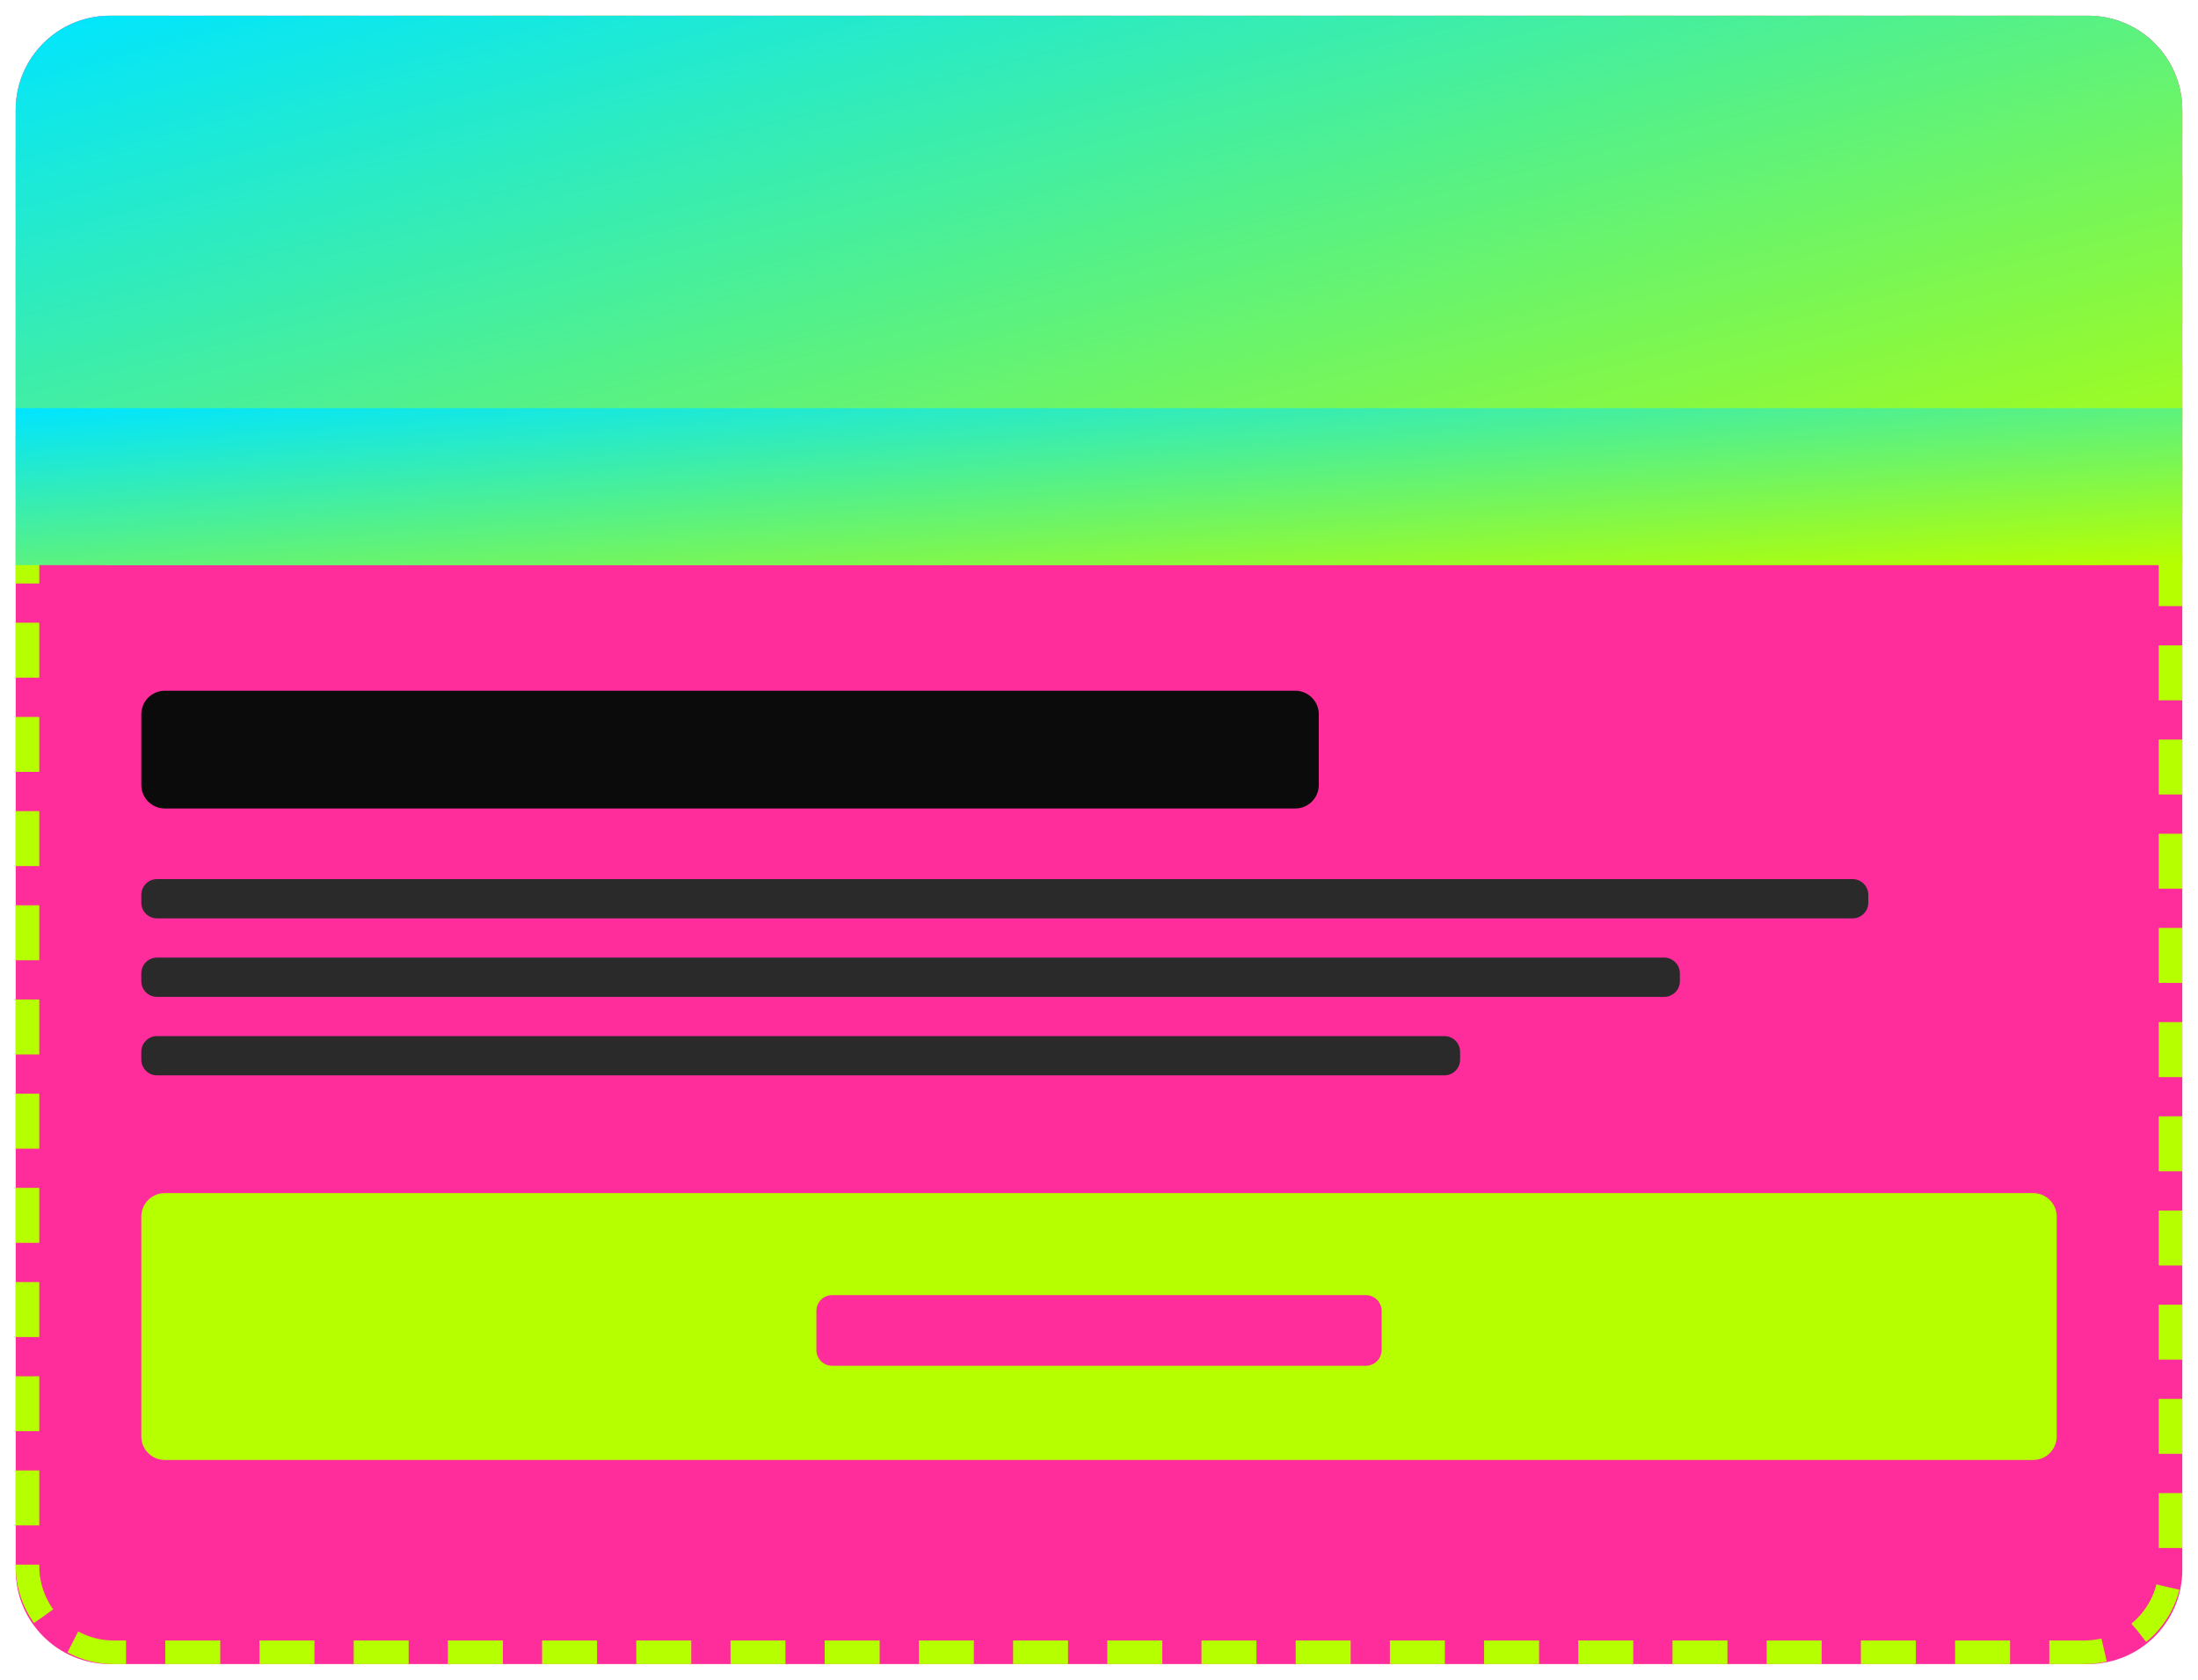
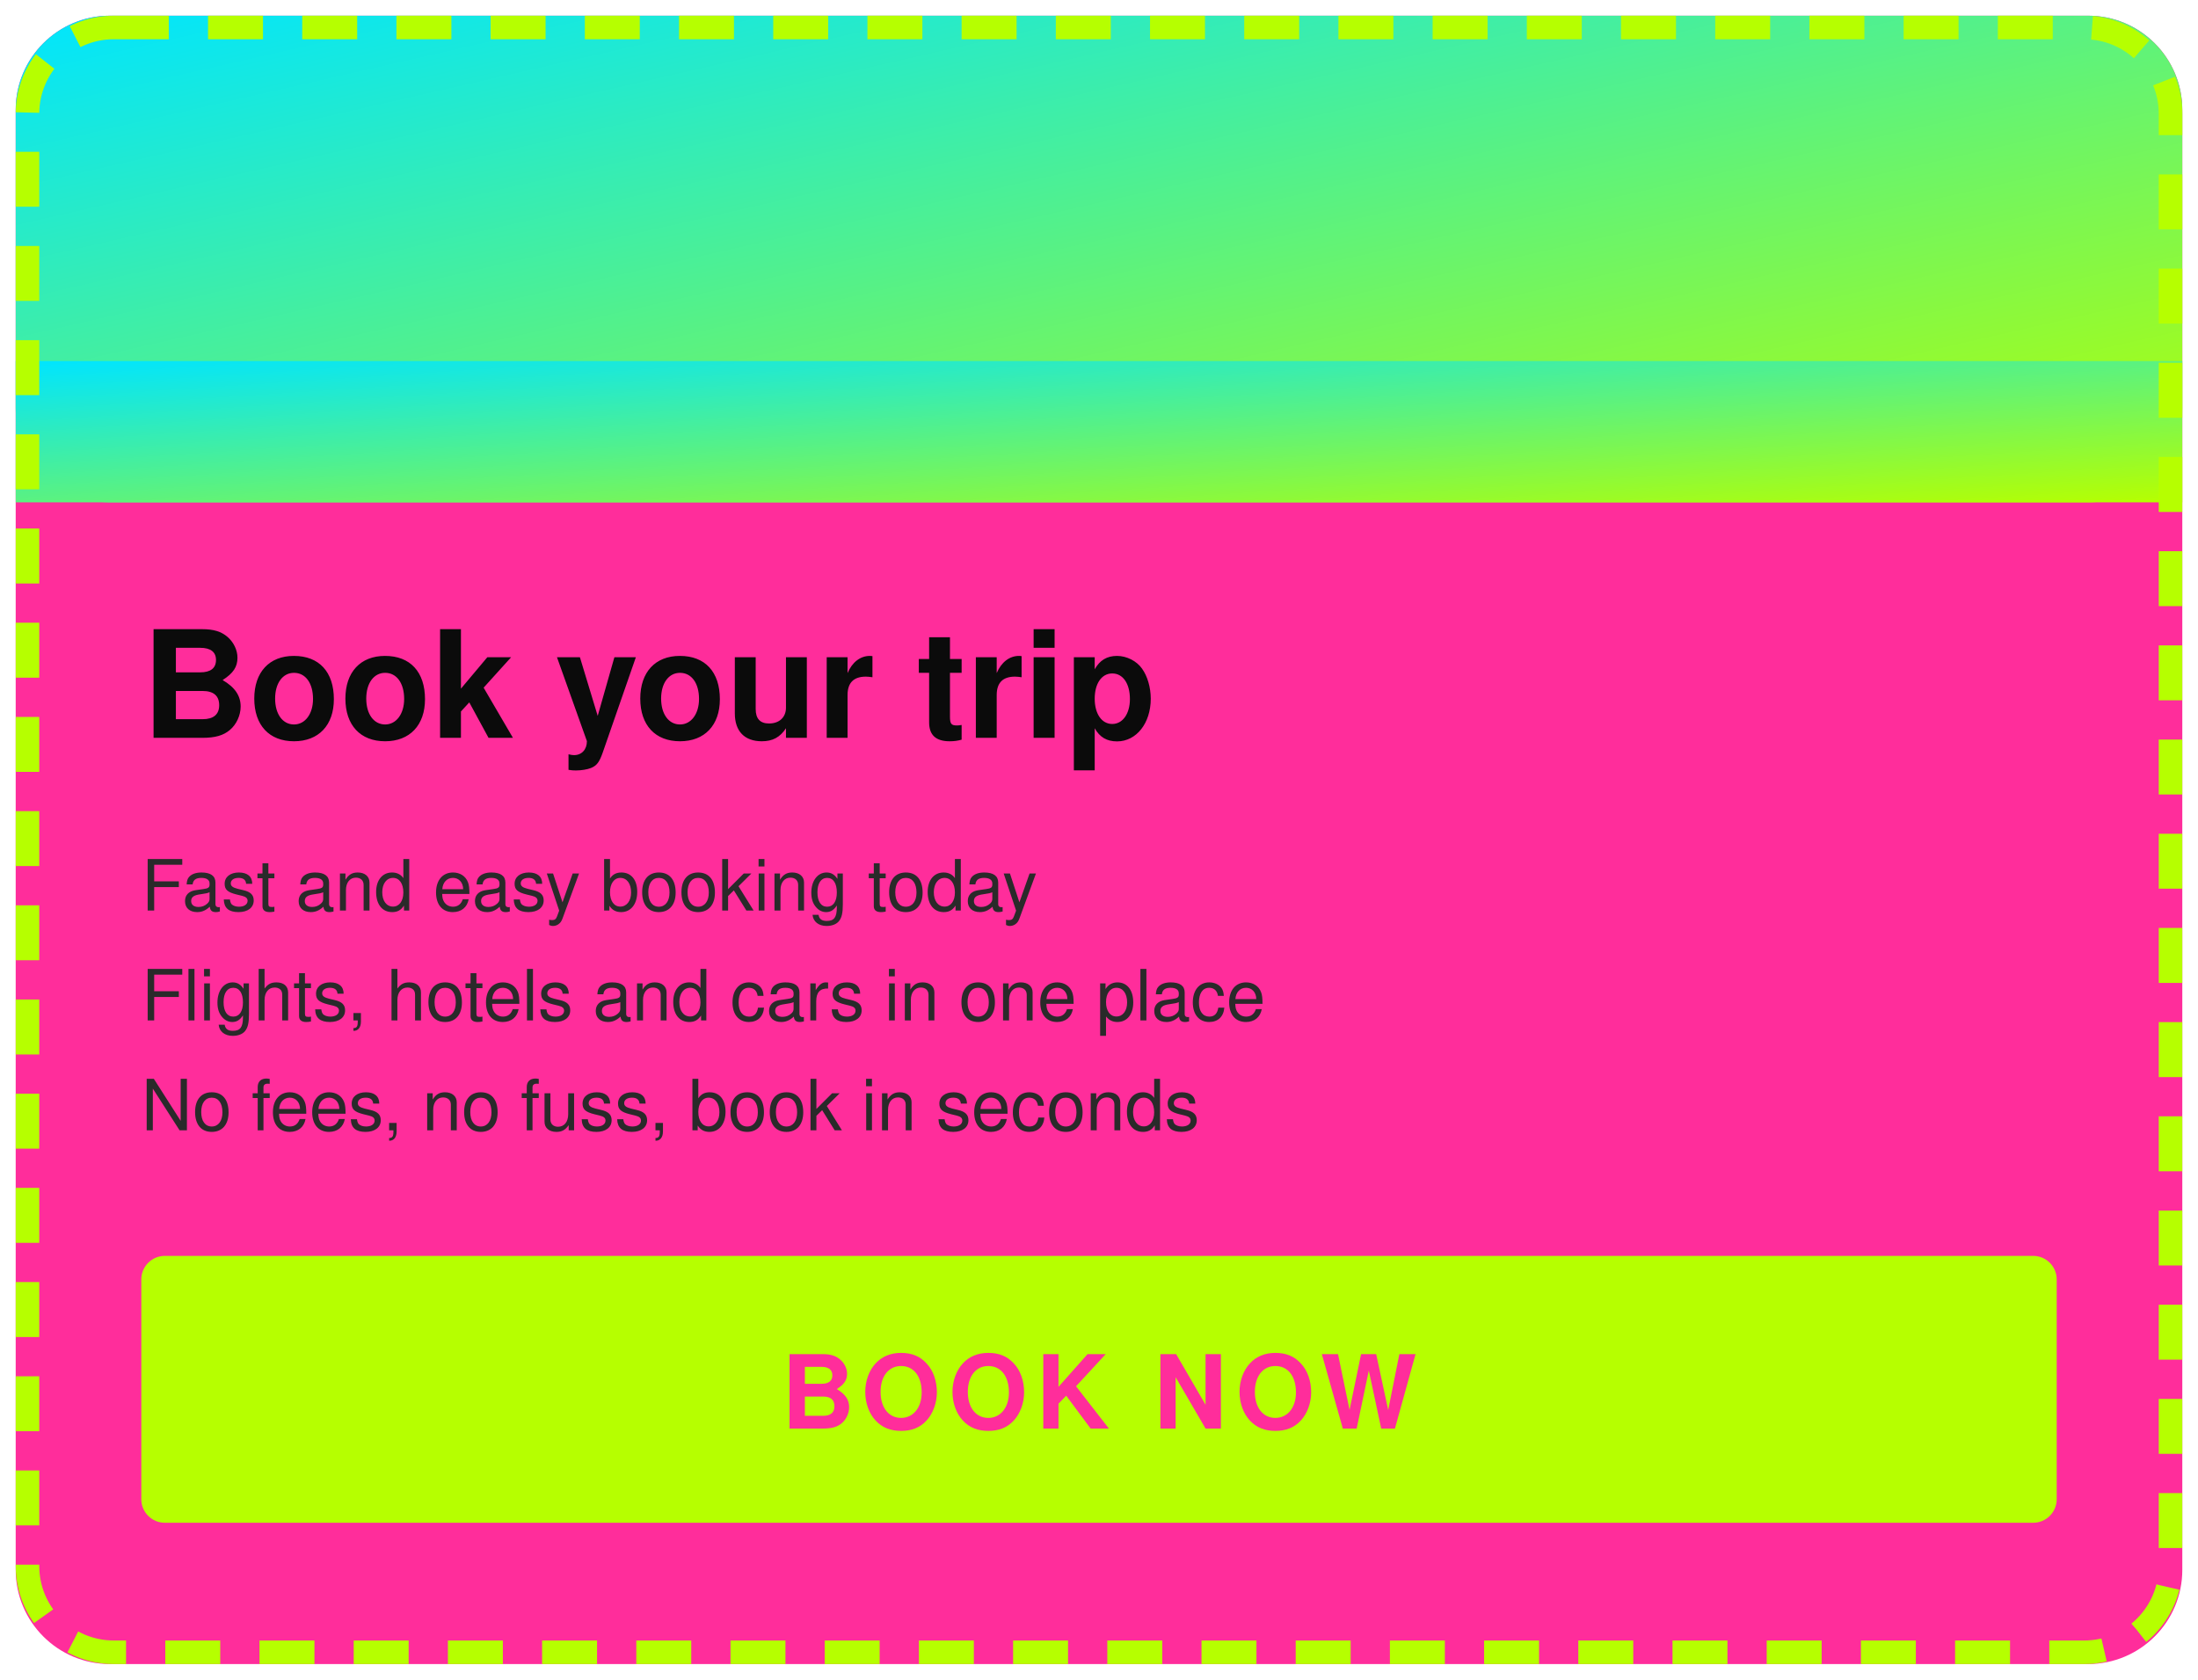
- <svg xmlns="http://www.w3.org/2000/svg" viewBox="0 0 280 214" width="280" height="214" role="img" aria-label="An off-brand card an ungoverned agent produced: clashing magenta and lime colours, cramped spacing, tiny body text, and a call to action whose text fails contrast against its background.">
+ <svg xmlns="http://www.w3.org/2000/svg" viewBox="0 0 280 214" width="280" height="214" role="img" aria-label="An off-brand travel booking card an ungoverned agent produced. It reads Book your trip, Fast and easy booking today, and BOOK NOW. Clashing magenta and lime colours, a dashed neon outline, cramped spacing, body text below the readable floor, and a call to action whose lime-on-magenta text fails contrast.">
  <defs>
    <linearGradient id="clash" x1="0" y1="0" x2="1" y2="1">
      <stop offset="0" stop-color="#00e5ff" />
      <stop offset="1" stop-color="#b6ff00" />
    </linearGradient>
  </defs>
  <rect x="2" y="2" width="276" height="210" rx="12" fill="#ff2d9b" />
+   <rect x="2" y="2" width="276" height="62" rx="12" fill="url(#clash)" />
+   <rect x="2" y="46" width="276" height="18" fill="url(#clash)" />
+   <text x="18" y="94" font-family="Helvetica, Arial, sans-serif" font-size="19" font-weight="700" fill="#0b0b0b">Book your trip</text>
+   <text x="18" y="116" font-family="Helvetica, Arial, sans-serif" font-size="9" fill="#2a2a2a">Fast and easy booking today</text>
+   <text x="18" y="130" font-family="Helvetica, Arial, sans-serif" font-size="9" fill="#2a2a2a">Flights, hotels and cars in one place</text>
+   <text x="18" y="144" font-family="Helvetica, Arial, sans-serif" font-size="9" fill="#2a2a2a">No fees, no fuss, book in seconds</text>
+   <rect x="18" y="160" width="244" height="34" rx="3" fill="#b6ff00" />
+   <text x="140" y="182" text-anchor="middle" font-family="Helvetica, Arial, sans-serif" font-size="13" font-weight="700" letter-spacing="1" fill="#ff2d9b">BOOK NOW</text>
  <rect x="3.5" y="3.5" width="273" height="207" rx="11" fill="none" stroke="#b6ff00" stroke-width="3" stroke-dasharray="7 5" />
-   <rect x="2" y="2" width="276" height="70" rx="12" fill="url(#clash)" />
-   <rect x="2" y="52" width="276" height="20" fill="url(#clash)" />
-   <rect x="18" y="88" width="150" height="15" rx="3" fill="#0b0b0b" />
-   <rect x="18" y="112" width="220" height="5" rx="2" fill="#2a2a2a" />
-   <rect x="18" y="122" width="196" height="5" rx="2" fill="#2a2a2a" />
-   <rect x="18" y="132" width="168" height="5" rx="2" fill="#2a2a2a" />
-   <rect x="18" y="152" width="244" height="34" rx="3" fill="#b6ff00" />
-   <rect x="104" y="165" width="72" height="9" rx="2" fill="#ff2d9b" />
</svg>
